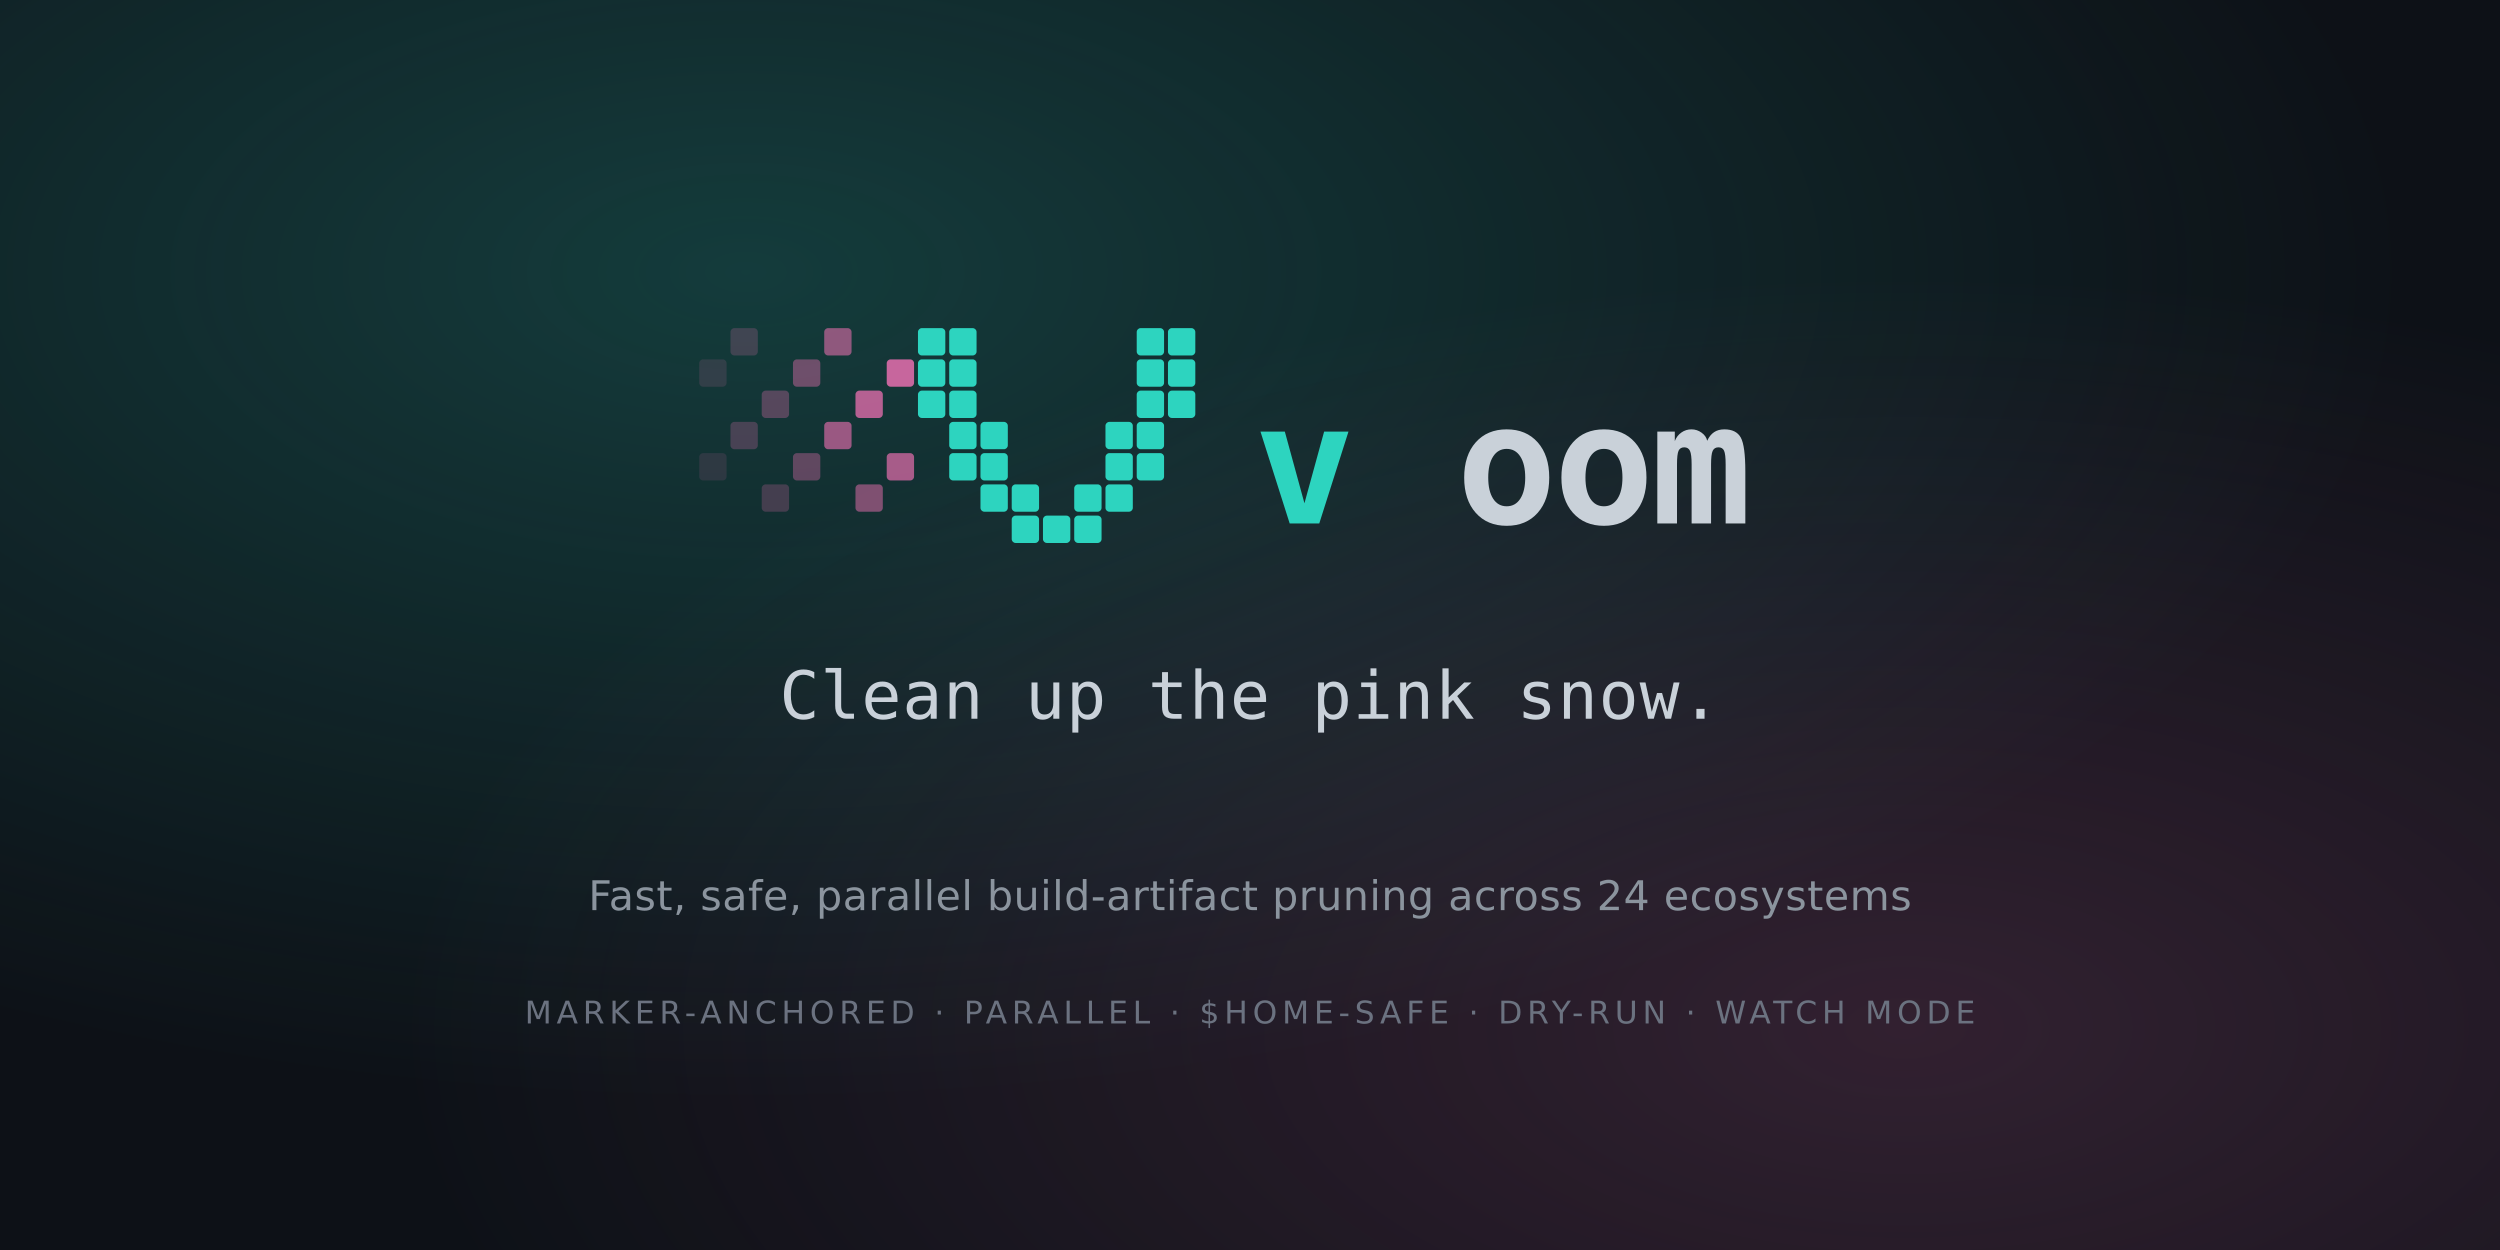
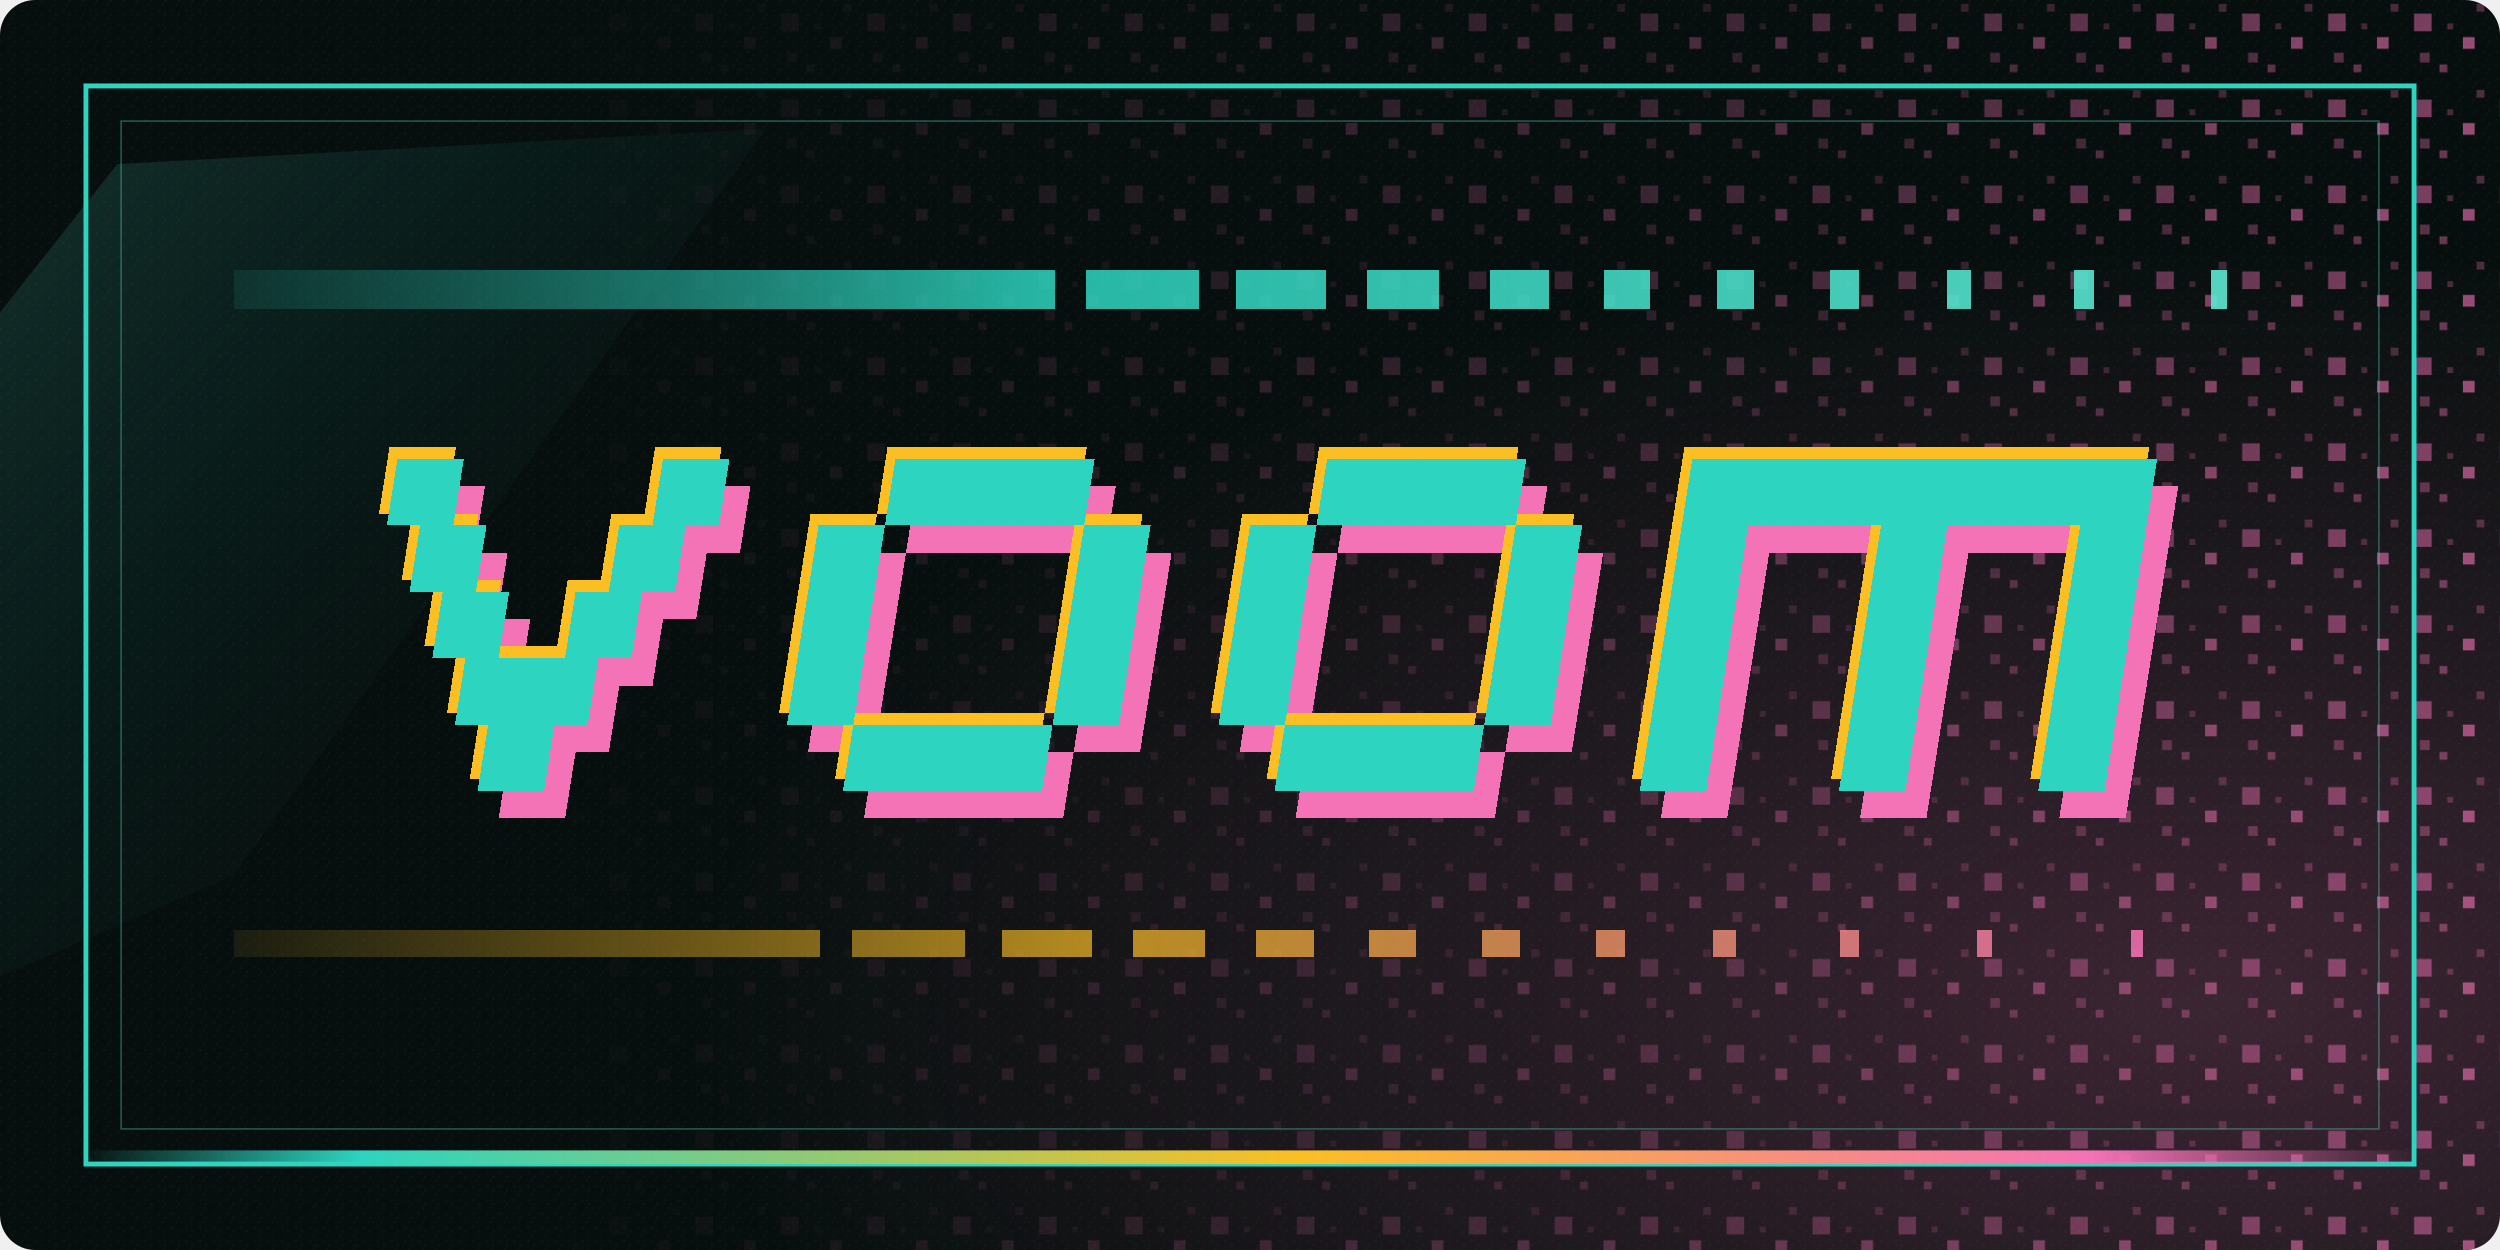
- <svg xmlns="http://www.w3.org/2000/svg" viewBox="0 0 1280 640" width="1280" height="640" role="img" aria-label="voom — clean up the pink snow">
+ <svg xmlns="http://www.w3.org/2000/svg" viewBox="0 0 1280 640" width="1280" height="640" role="img" aria-label="voom">
  <defs>
-     <radialGradient id="glowTeal" cx="30%" cy="22%" r="66%">
-       <stop offset="0%" stop-color="#2dd4bf" stop-opacity="0.22" />
-       <stop offset="100%" stop-color="#2dd4bf" stop-opacity="0" />
-     </radialGradient>
-     <radialGradient id="glowPink" cx="76%" cy="82%" r="60%">
-       <stop offset="0%" stop-color="#f472b6" stop-opacity="0.16" />
+     <linearGradient id="beam" x1="0" y1="0" x2="1" y2="1">
+       <stop offset="0%" stop-color="#5eead4" stop-opacity="0.26" />
+       <stop offset="48%" stop-color="#0d9488" stop-opacity="0.09" />
+       <stop offset="100%" stop-color="#000000" stop-opacity="0" />
+     </linearGradient>
+     <radialGradient id="blush" cx="88%" cy="80%" r="60%">
+       <stop offset="0%" stop-color="#f472b6" stop-opacity="0.22" />
      <stop offset="100%" stop-color="#f472b6" stop-opacity="0" />
    </radialGradient>
    <linearGradient id="rule" x1="0" y1="0" x2="1" y2="0">
      <stop offset="0%" stop-color="#2dd4bf" stop-opacity="0" />
-       <stop offset="50%" stop-color="#2dd4bf" stop-opacity="0.55" />
-       <stop offset="100%" stop-color="#2dd4bf" stop-opacity="0" />
+       <stop offset="12%" stop-color="#2dd4bf" />
+       <stop offset="52%" stop-color="#fbbf24" />
+       <stop offset="86%" stop-color="#f472b6" />
+       <stop offset="100%" stop-color="#f472b6" stop-opacity="0" />
    </linearGradient>
+     <linearGradient id="fadeTeal" gradientUnits="userSpaceOnUse" x1="120" y1="0" x2="1160" y2="0">
+       <stop offset="0%" stop-color="#2dd4bf" stop-opacity="0.1" />
+       <stop offset="40%" stop-color="#2dd4bf" stop-opacity="0.85" />
+       <stop offset="100%" stop-color="#5eead4" stop-opacity="0.9" />
+     </linearGradient>
+     <linearGradient id="fadeAmber" gradientUnits="userSpaceOnUse" x1="120" y1="0" x2="1110" y2="0">
+       <stop offset="0%" stop-color="#fbbf24" stop-opacity="0.08" />
+       <stop offset="45%" stop-color="#fbbf24" stop-opacity="0.7" />
+       <stop offset="100%" stop-color="#f472b6" stop-opacity="0.85" />
+     </linearGradient>
+     <linearGradient id="sweep" x1="0" y1="0" x2="1" y2="0">
+       <stop offset="22%" stop-color="#ffffff" stop-opacity="0" />
+       <stop offset="68%" stop-color="#ffffff" stop-opacity="0.45" />
+       <stop offset="100%" stop-color="#ffffff" />
+     </linearGradient>
+     <pattern id="snow" width="44" height="44" patternUnits="userSpaceOnUse">
+       <g fill="#f472b6">
+         <rect x="4" y="7" width="9" height="9" opacity="0.5" />
+         <rect x="29" y="19" width="6" height="6" opacity="0.62" />
+         <rect x="17" y="33" width="4" height="4" opacity="0.42" />
+         <rect x="36" y="2" width="4" height="4" opacity="0.3" />
+         <rect x="21" y="12" width="3" height="3" opacity="0.28" />
+         <rect x="7" y="27" width="5" height="5" opacity="0.36" />
+       </g>
+     </pattern>
+     <pattern id="grain" width="7" height="7" patternUnits="userSpaceOnUse">
+       <rect width="1" height="1" fill="#ffffff" opacity="0.08" />
+       <rect x="4" y="5" width="1" height="1" fill="#2dd4bf" opacity="0.12" />
+       <rect x="6" y="2" width="1" height="1" fill="#fbbf24" opacity="0.08" />
+     </pattern>
+     <mask id="drift">
+       <rect width="1280" height="640" fill="url(#sweep)" />
+     </mask>
+     <g id="wm" shape-rendering="crispEdges">
+       <rect x="190" y="235" width="34" height="34" />
+       <rect x="207" y="269" width="34" height="34" />
+       <rect x="224" y="303" width="34" height="34" />
+       <rect x="241" y="337" width="34" height="34" />
+       <rect x="326" y="235" width="34" height="34" />
+       <rect x="309" y="269" width="34" height="34" />
+       <rect x="292" y="303" width="34" height="34" />
+       <rect x="275" y="337" width="34" height="34" />
+       <rect x="258" y="371" width="34" height="34" />
+       <rect x="445" y="235" width="102" height="34" />
+       <rect x="411" y="269" width="34" height="102" />
+       <rect x="547" y="269" width="34" height="102" />
+       <rect x="445" y="371" width="102" height="34" />
+       <rect x="666" y="235" width="102" height="34" />
+       <rect x="632" y="269" width="34" height="102" />
+       <rect x="768" y="269" width="34" height="102" />
+       <rect x="666" y="371" width="102" height="34" />
+       <rect x="853" y="235" width="238" height="34" />
+       <rect x="853" y="269" width="34" height="136" />
+       <rect x="955" y="269" width="34" height="136" />
+       <rect x="1057" y="269" width="34" height="136" />
+     </g>
+     <clipPath id="frame">
+       <rect width="1280" height="640" rx="18" />
+     </clipPath>
  </defs>
-   <rect width="1280" height="640" fill="#0d1117" />
-   <rect width="1280" height="640" fill="url(#glowTeal)" />
-   <rect width="1280" height="640" fill="url(#glowPink)" />
-   <g>
-     <rect x="454" y="184" width="14" height="14" rx="2" fill="#f472b6" opacity="0.8" />
-     <rect x="454" y="232" width="14" height="14" rx="2" fill="#f472b6" opacity="0.66" />
-     <rect x="438" y="200" width="14" height="14" rx="2" fill="#f472b6" opacity="0.72" />
-     <rect x="438" y="248" width="14" height="14" rx="2" fill="#f472b6" opacity="0.48" />
-     <rect x="422" y="168" width="14" height="14" rx="2" fill="#f472b6" opacity="0.55" />
-     <rect x="422" y="216" width="14" height="14" rx="2" fill="#f472b6" opacity="0.6" />
-     <rect x="406" y="184" width="14" height="14" rx="2" fill="#f472b6" opacity="0.4" />
-     <rect x="406" y="232" width="14" height="14" rx="2" fill="#f472b6" opacity="0.34" />
-     <rect x="390" y="200" width="14" height="14" rx="2" fill="#f472b6" opacity="0.3" />
-     <rect x="390" y="248" width="14" height="14" rx="2" fill="#f472b6" opacity="0.22" />
-     <rect x="374" y="168" width="14" height="14" rx="2" fill="#f472b6" opacity="0.2" />
-     <rect x="374" y="216" width="14" height="14" rx="2" fill="#f472b6" opacity="0.24" />
-     <rect x="358" y="184" width="14" height="14" rx="2" fill="#f472b6" opacity="0.14" />
-     <rect x="358" y="232" width="14" height="14" rx="2" fill="#f472b6" opacity="0.12" />
+   <g clip-path="url(#frame)">
+     <rect width="1280" height="640" fill="#070f0e" />
+     <path d="M60 84L392 66L120 448L0 500L0 160Z" fill="url(#beam)" opacity="0.6" />
+     <rect width="1280" height="640" fill="url(#blush)" />
+     <rect width="1280" height="640" fill="url(#snow)" mask="url(#drift)" />
+     <path d="M44 44H1236V596H44Z" fill="none" stroke="#2dd4bf" stroke-width="2.5" />
+     <path d="M62 62H1218V578H62Z" fill="none" stroke="#5eead4" stroke-width="0.9" opacity="0.3" />
+     <g fill="url(#fadeTeal)" shape-rendering="crispEdges">
+       <rect x="120" y="138" width="420" height="20" />
+       <rect x="556" y="138" width="58" height="20" />
+       <rect x="633" y="138" width="46" height="20" />
+       <rect x="700" y="138" width="37" height="20" />
+       <rect x="763" y="138" width="30" height="20" />
+       <rect x="821" y="138" width="24" height="20" />
+       <rect x="879" y="138" width="19" height="20" />
+       <rect x="937" y="138" width="15" height="20" />
+       <rect x="997" y="138" width="12" height="20" />
+       <rect x="1062" y="138" width="10" height="20" />
+       <rect x="1132" y="138" width="8" height="20" />
+     </g>
+     <g fill="url(#fadeAmber)" shape-rendering="crispEdges">
+       <rect x="120" y="476" width="300" height="14" />
+       <rect x="436" y="476" width="58" height="14" />
+       <rect x="513" y="476" width="46" height="14" />
+       <rect x="580" y="476" width="37" height="14" />
+       <rect x="643" y="476" width="30" height="14" />
+       <rect x="701" y="476" width="24" height="14" />
+       <rect x="759" y="476" width="19" height="14" />
+       <rect x="817" y="476" width="15" height="14" />
+       <rect x="877" y="476" width="12" height="14" />
+       <rect x="942" y="476" width="10" height="14" />
+       <rect x="1012" y="476" width="8" height="14" />
+       <rect x="1091" y="476" width="6" height="14" />
+     </g>
+     <g transform="translate(640 320) skewX(-9) translate(-640 -320)">
+       <use href="#wm" x="13" y="14" fill="#f472b6" />
+       <use href="#wm" x="-5" y="-6" fill="#fbbf24" />
+       <use href="#wm" fill="#2dd4bf" />
+     </g>
+     <rect x="44" y="589" width="1192" height="7" fill="url(#rule)" />
+     <rect width="1280" height="640" fill="url(#grain)" opacity="0.38" />
  </g>
-   <g>
-     <rect x="470" y="168" width="14" height="14" rx="2" fill="#2dd4bf" />
-     <rect x="486" y="168" width="14" height="14" rx="2" fill="#2dd4bf" />
-     <rect x="582" y="168" width="14" height="14" rx="2" fill="#2dd4bf" />
-     <rect x="598" y="168" width="14" height="14" rx="2" fill="#2dd4bf" />
-     <rect x="470" y="184" width="14" height="14" rx="2" fill="#2dd4bf" />
-     <rect x="486" y="184" width="14" height="14" rx="2" fill="#2dd4bf" />
-     <rect x="582" y="184" width="14" height="14" rx="2" fill="#2dd4bf" />
-     <rect x="598" y="184" width="14" height="14" rx="2" fill="#2dd4bf" />
-     <rect x="470" y="200" width="14" height="14" rx="2" fill="#2dd4bf" />
-     <rect x="486" y="200" width="14" height="14" rx="2" fill="#2dd4bf" />
-     <rect x="582" y="200" width="14" height="14" rx="2" fill="#2dd4bf" />
-     <rect x="598" y="200" width="14" height="14" rx="2" fill="#2dd4bf" />
-     <rect x="486" y="216" width="14" height="14" rx="2" fill="#2dd4bf" />
-     <rect x="502" y="216" width="14" height="14" rx="2" fill="#2dd4bf" />
-     <rect x="566" y="216" width="14" height="14" rx="2" fill="#2dd4bf" />
-     <rect x="582" y="216" width="14" height="14" rx="2" fill="#2dd4bf" />
-     <rect x="486" y="232" width="14" height="14" rx="2" fill="#2dd4bf" />
-     <rect x="502" y="232" width="14" height="14" rx="2" fill="#2dd4bf" />
-     <rect x="566" y="232" width="14" height="14" rx="2" fill="#2dd4bf" />
-     <rect x="582" y="232" width="14" height="14" rx="2" fill="#2dd4bf" />
-     <rect x="502" y="248" width="14" height="14" rx="2" fill="#2dd4bf" />
-     <rect x="518" y="248" width="14" height="14" rx="2" fill="#2dd4bf" />
-     <rect x="550" y="248" width="14" height="14" rx="2" fill="#2dd4bf" />
-     <rect x="566" y="248" width="14" height="14" rx="2" fill="#2dd4bf" />
-     <rect x="518" y="264" width="14" height="14" rx="2" fill="#2dd4bf" />
-     <rect x="534" y="264" width="14" height="14" rx="2" fill="#2dd4bf" />
-     <rect x="550" y="264" width="14" height="14" rx="2" fill="#2dd4bf" />
-   </g>
-   <text x="642" y="268" font-family="'JetBrains Mono','SF Mono','DejaVu Sans Mono',ui-monospace,monospace" font-size="86" font-weight="700" letter-spacing="-2">
-     <tspan fill="#2dd4bf">v</tspan>
-     <tspan fill="#c9d1d9">oom</tspan>
-   </text>
-   <text x="640" y="368" text-anchor="middle" font-family="'JetBrains Mono','SF Mono','DejaVu Sans Mono',ui-monospace,monospace" font-size="34" fill="#c9d1d9" letter-spacing="0.5">Clean up the pink snow.</text>
-   <line x1="440" y1="416" x2="840" y2="416" stroke="url(#rule)" stroke-width="2" />
-   <text x="640" y="466" text-anchor="middle" font-family="'SF Pro Text','DejaVu Sans',ui-sans-serif,system-ui,sans-serif" font-size="21" fill="#8b949e" letter-spacing="0.3">Fast, safe, parallel build-artifact pruning across 24 ecosystems</text>
-   <text x="640" y="524" text-anchor="middle" font-family="'SF Pro Text','DejaVu Sans',ui-sans-serif,system-ui,sans-serif" font-size="16" fill="#6b7280" letter-spacing="2.5">MARKER-ANCHORED · PARALLEL · $HOME-SAFE · DRY-RUN · WATCH MODE</text>
</svg>
